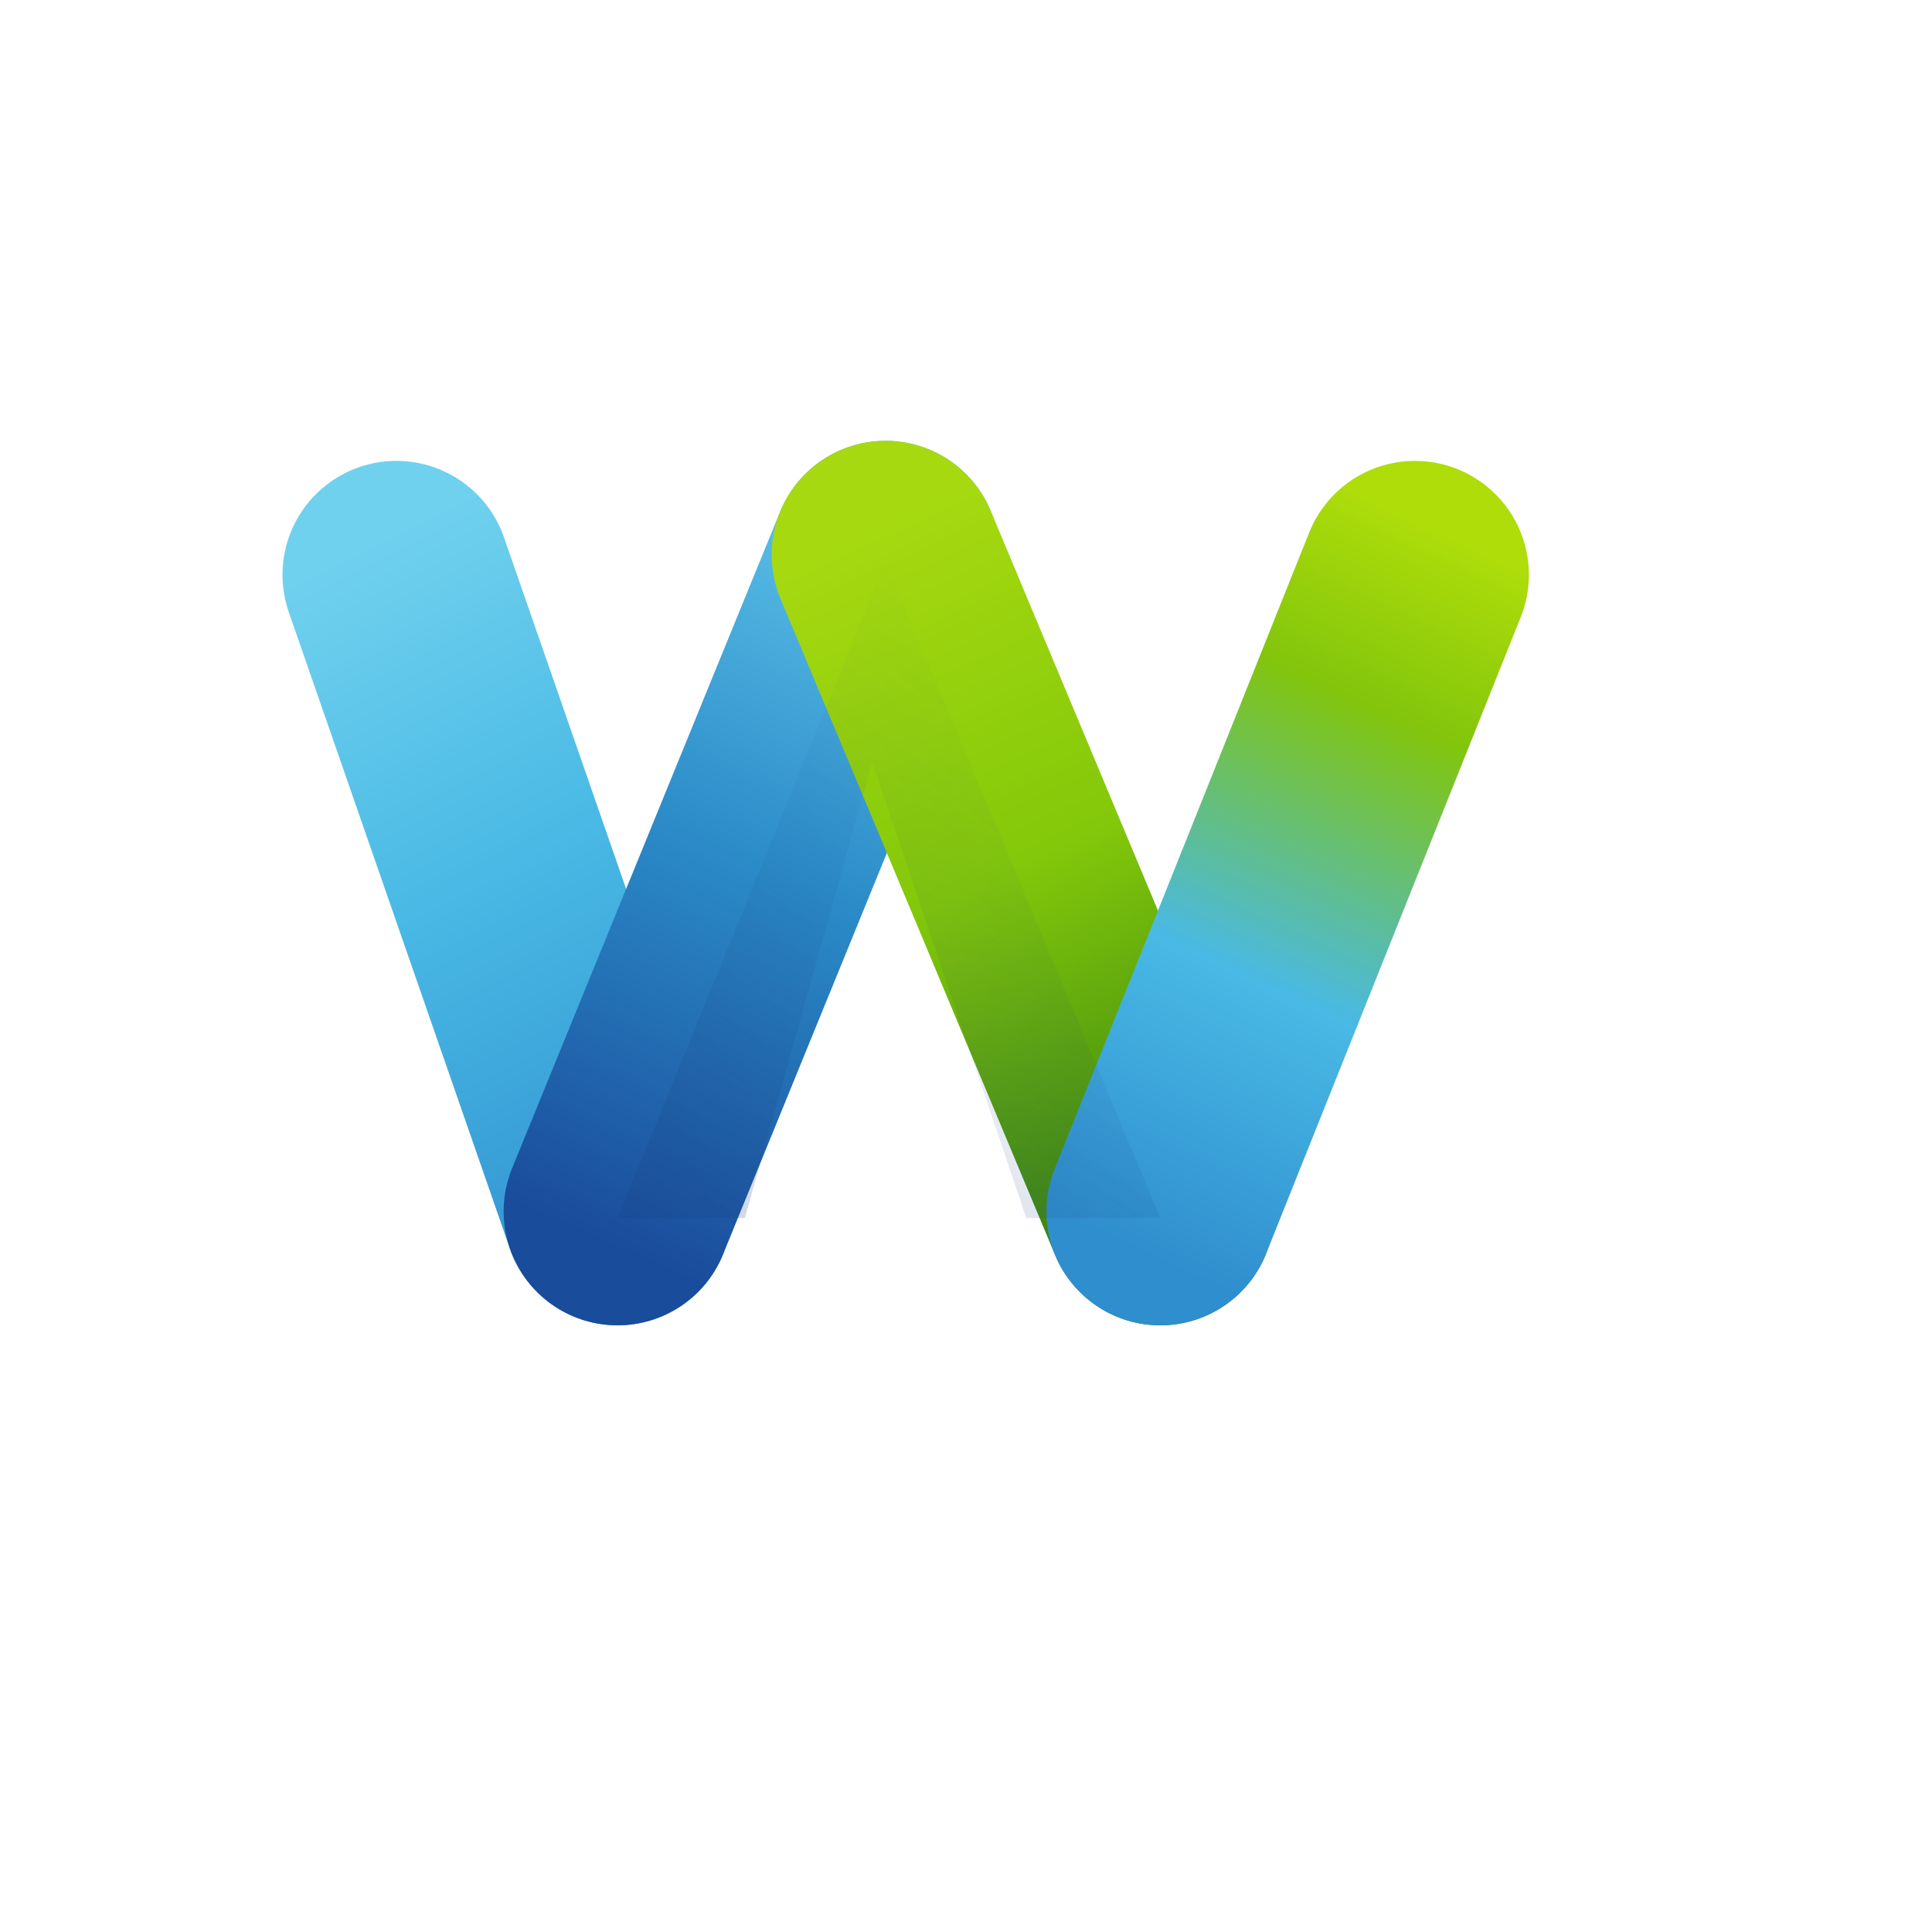
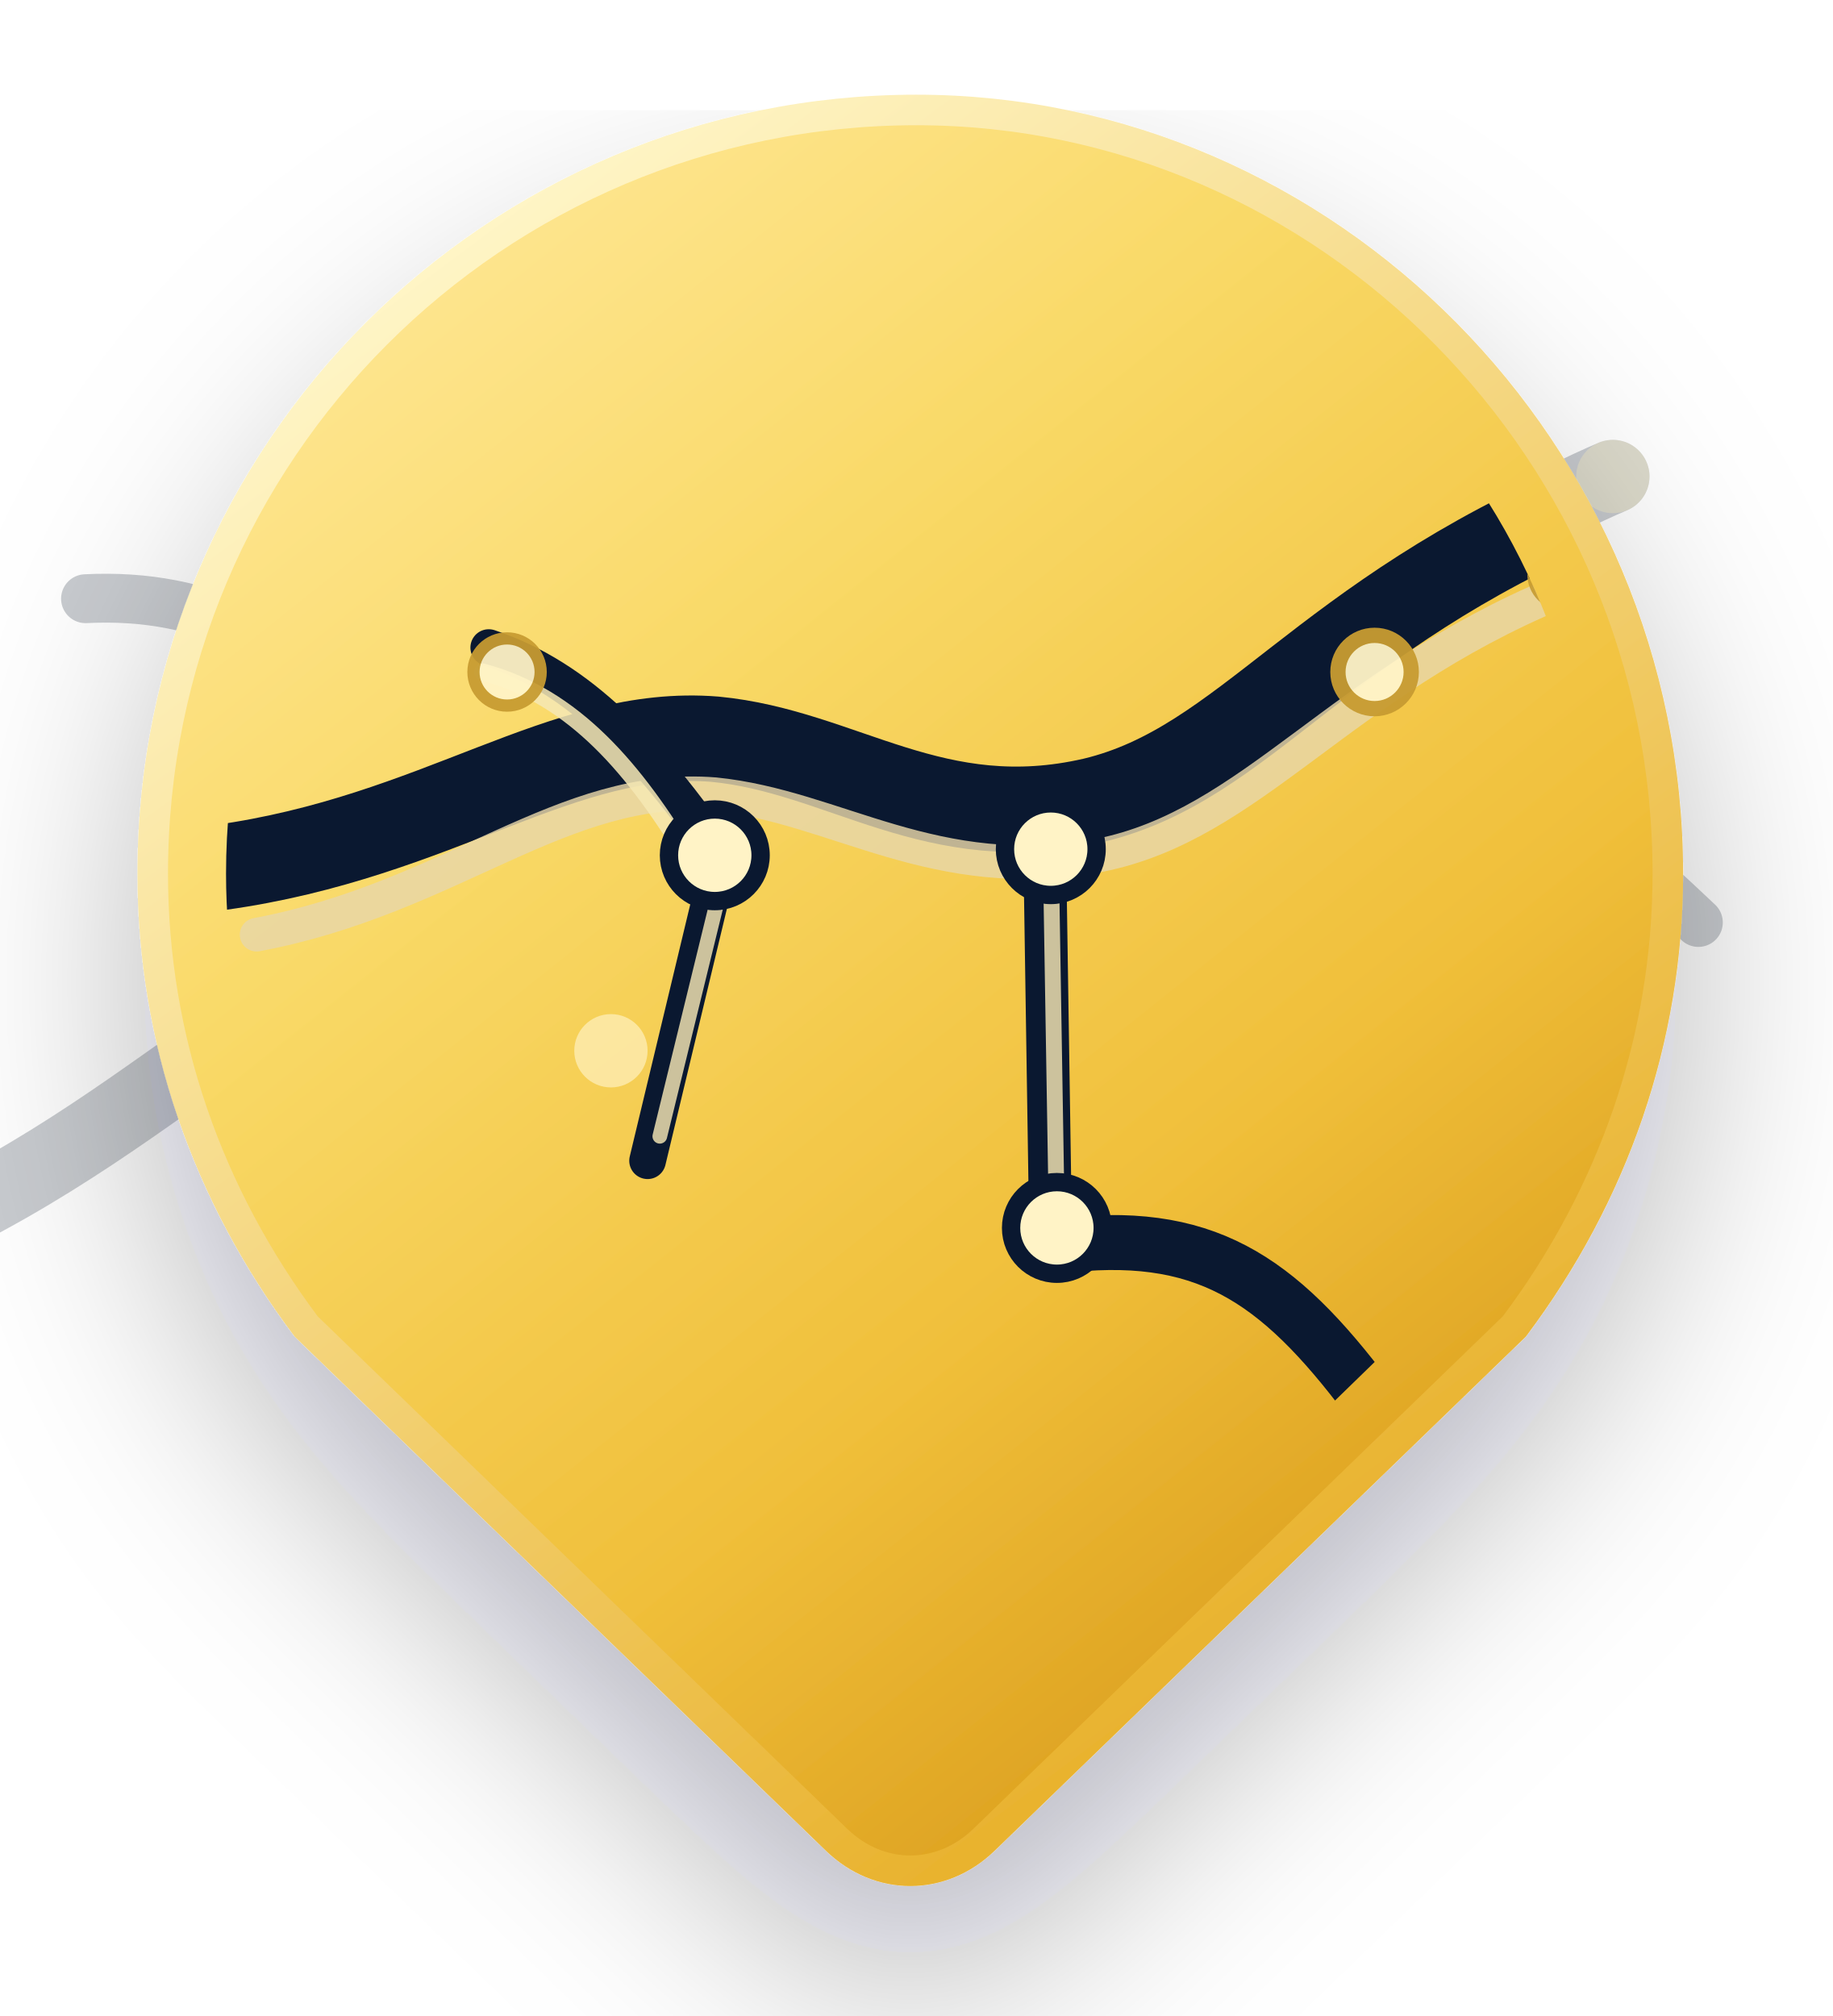
- <svg xmlns="http://www.w3.org/2000/svg" viewBox="0 0 512 512" fill="none">
-   <svg x="50" y="90" width="412" height="320" viewBox="48 50 464 360" fill="none" role="img" aria-labelledby="title desc" preserveAspectRatio="xMidYMid meet">
-     <defs>
-       <linearGradient id="leftWing" x1="98" y1="112" x2="206" y2="324" gradientUnits="userSpaceOnUse">
-         <stop offset="0" stop-color="#70D1EE" />
-         <stop offset="0.44" stop-color="#49B9E5" />
-         <stop offset="1" stop-color="#2F8ECE" />
-       </linearGradient>
-       <linearGradient id="centerBlue" x1="178" y1="322" x2="272" y2="108" gradientUnits="userSpaceOnUse">
-         <stop offset="0" stop-color="#1A4C9C" />
-         <stop offset="0.52" stop-color="#2B8BC8" />
-         <stop offset="1" stop-color="#5EC4EA" />
-       </linearGradient>
-       <linearGradient id="centerGreen" x1="250" y1="108" x2="348" y2="322" gradientUnits="userSpaceOnUse">
-         <stop offset="0" stop-color="#A6D910" />
-         <stop offset="0.46" stop-color="#83C80A" />
-         <stop offset="1" stop-color="#2E7A13" />
-       </linearGradient>
-       <linearGradient id="rightWing" x1="330" y1="322" x2="428" y2="110" gradientUnits="userSpaceOnUse">
-         <stop offset="0" stop-color="#2F8ECE" />
-         <stop offset="0.38" stop-color="#49B9E5" />
-         <stop offset="0.76" stop-color="#82C50C" />
-         <stop offset="1" stop-color="#AEDD0A" />
-       </linearGradient>
-       <linearGradient id="innerShade" x1="196" y1="320" x2="316" y2="152" gradientUnits="userSpaceOnUse">
-         <stop offset="0" stop-color="#173E7E" stop-opacity="0.22" />
-         <stop offset="0.5" stop-color="#173E7E" stop-opacity="0.08" />
-         <stop offset="1" stop-color="#173E7E" stop-opacity="0" />
-       </linearGradient>
-       <clipPath id="innerClip">
-         <path d="M176 312L256 116L338 312H176Z" />
-       </clipPath>
-     </defs>
-     <path d="M110 120L176 310" stroke="url(#leftWing)" stroke-width="68" stroke-linecap="round" stroke-linejoin="round" />
-     <path d="M176 310L256 114" stroke="url(#centerBlue)" stroke-width="68" stroke-linecap="round" stroke-linejoin="round" />
-     <path d="M256 114L338 310" stroke="url(#centerGreen)" stroke-width="68" stroke-linecap="round" stroke-linejoin="round" />
-     <path d="M338 310L414 120" stroke="url(#rightWing)" stroke-width="68" stroke-linecap="round" stroke-linejoin="round" />
-     <g clip-path="url(#innerClip)">
-       <path d="M176 312L256 114L338 312L298 312L252 176L214 312Z" fill="url(#innerShade)" />
-     </g>
-   </svg>
+ <svg xmlns="http://www.w3.org/2000/svg" viewBox="106 100 300 330" fill="none" role="img" aria-labelledby="title desc" preserveAspectRatio="xMidYMid meet">
+   <defs>
+     <linearGradient id="wasel-pin" x1="156" y1="136" x2="344" y2="372" gradientUnits="userSpaceOnUse">
+       <stop offset="0" stop-color="#FFE898" />
+       <stop offset="0.32" stop-color="#F9D967" />
+       <stop offset="0.7" stop-color="#F0BF3A" />
+       <stop offset="1" stop-color="#D89A1A" />
+     </linearGradient>
+     <linearGradient id="wasel-pin-edge" x1="168" y1="144" x2="326" y2="356" gradientUnits="userSpaceOnUse">
+       <stop offset="0" stop-color="#FFF6C8" />
+       <stop offset="1" stop-color="#E9B32F" />
+     </linearGradient>
+     <filter id="wasel-pin-glow" x="106" y="100" width="300" height="330" filterUnits="userSpaceOnUse" color-interpolation-filters="sRGB">
+       <feDropShadow dx="0" dy="0" stdDeviation="18" flood-color="#F4C651" flood-opacity="0.38" />
+       <feDropShadow dx="0" dy="18" stdDeviation="18" flood-color="#0A101A" flood-opacity="0.28" />
+     </filter>
+   </defs>
+   <g opacity="0.22" stroke="#061323" stroke-linecap="round" stroke-linejoin="round">
+     <path d="M92 302C136 282 155 252 195 248C225 245 249 254 282 240C314 226 328 196 370 178" stroke-width="12" />
+     <path d="M120 198C140 197 154 205 174 221C190 234 203 239 221 238" stroke-width="8" />
+     <path d="M286 214C304 209 320 210 339 218C352 223 365 233 384 251" stroke-width="8" />
+     <path d="M228 258L251 304" stroke-width="6" />
+     <path d="M286 240L328 240" stroke-width="6" />
+     <path d="M260 198L268 140" stroke-width="8" />
+   </g>
+   <g opacity="0.36">
+     <circle cx="205" cy="248" r="8" fill="#FFF3C6" />
+     <circle cx="256" cy="242" r="9" fill="#FFF3C6" />
+     <circle cx="294" cy="278" r="8" fill="#FFF3C6" />
+     <circle cx="332" cy="214" r="7" fill="#FFF3C6" />
+     <circle cx="370" cy="178" r="6" fill="#FFF3C6" />
+   </g>
+   <g filter="url(#wasel-pin-glow)">
+     <path d="M256 118C186.964 118 131 173.964 131 243C131 270.122 139.949 295.555 156.121 317.131L242.949 401.167C249.914 407.908 260.086 407.908 267.051 401.167L353.879 317.131C370.051 295.555 379 270.122 379 243C379 173.964 323.036 118 256 118Z" fill="url(#wasel-pin)" />
+     <path d="M256 118C186.964 118 131 173.964 131 243C131 270.122 139.949 295.555 156.121 317.131L242.949 401.167C249.914 407.908 260.086 407.908 267.051 401.167L353.879 317.131C370.051 295.555 379 270.122 379 243C379 173.964 323.036 118 256 118Z" stroke="url(#wasel-pin-edge)" stroke-width="5" />
+   </g>
+   <clipPath id="wasel-pin-clip">
+     <path d="M256 130C193.592 130 143 180.592 143 243C143 267.57 151.116 290.594 165.808 310.123L244.338 386.507C250.422 392.424 259.578 392.424 265.662 386.507L344.192 310.123C358.884 290.594 367 267.57 367 243C367 180.592 317.408 130 256 130Z" />
+   </clipPath>
+   <g clip-path="url(#wasel-pin-clip)">
+     <path d="M142 242C178 237 198 219 223 221C244 223 259 237 285 231C310 225 322 201 367 182" stroke="#0A1830" stroke-width="14" stroke-linecap="round" stroke-linejoin="round" />
+     <path d="M148 253C180 247 198 228 223 230C243 232 259 245 286 240C311 235 325 212 361 197" stroke="#E8D7A8" stroke-width="5.5" stroke-linecap="round" stroke-linejoin="round" opacity="0.82" />
+     <path d="M186 206C201 211 212 223 224 240" stroke="#0A1830" stroke-width="6" stroke-linecap="round" />
+     <path d="M277 239L278 304" stroke="#0A1830" stroke-width="7" stroke-linecap="round" />
+     <path d="M224 240L212 290" stroke="#0A1830" stroke-width="6" stroke-linecap="round" />
+     <path d="M279 304C303 301 315 309 330 329" stroke="#0A1830" stroke-width="9" stroke-linecap="round" stroke-linejoin="round" />
+     <path d="M185 210C200 214 210 226 219 241" stroke="#F6E8B4" stroke-width="2.8" stroke-linecap="round" opacity="0.86" />
+     <path d="M278 240L279 301" stroke="#F6E8B4" stroke-width="2.6" stroke-linecap="round" opacity="0.82" />
+     <path d="M225 241L214 286" stroke="#F6E8B4" stroke-width="2.4" stroke-linecap="round" opacity="0.82" />
+     <circle cx="223" cy="240" r="7.5" fill="#FFF3C6" stroke="#0A1830" stroke-width="3" />
+     <circle cx="278" cy="239" r="7.5" fill="#FFF3C6" stroke="#0A1830" stroke-width="3" />
+     <circle cx="279" cy="301" r="7.5" fill="#FFF3C6" stroke="#0A1830" stroke-width="3" />
+     <circle cx="331" cy="210" r="6" fill="#FFF3C6" stroke="#C79B31" stroke-width="2.5" opacity="0.95" />
+     <circle cx="362" cy="194" r="5" fill="#FFF3C6" stroke="#C79B31" stroke-width="2" opacity="0.92" />
+     <circle cx="189" cy="210" r="5.5" fill="#FFF3C6" stroke="#C79B31" stroke-width="2" opacity="0.94" />
+     <circle cx="206" cy="272" r="6" fill="#FFF3C6" opacity="0.65" />
+   </g>
</svg>
